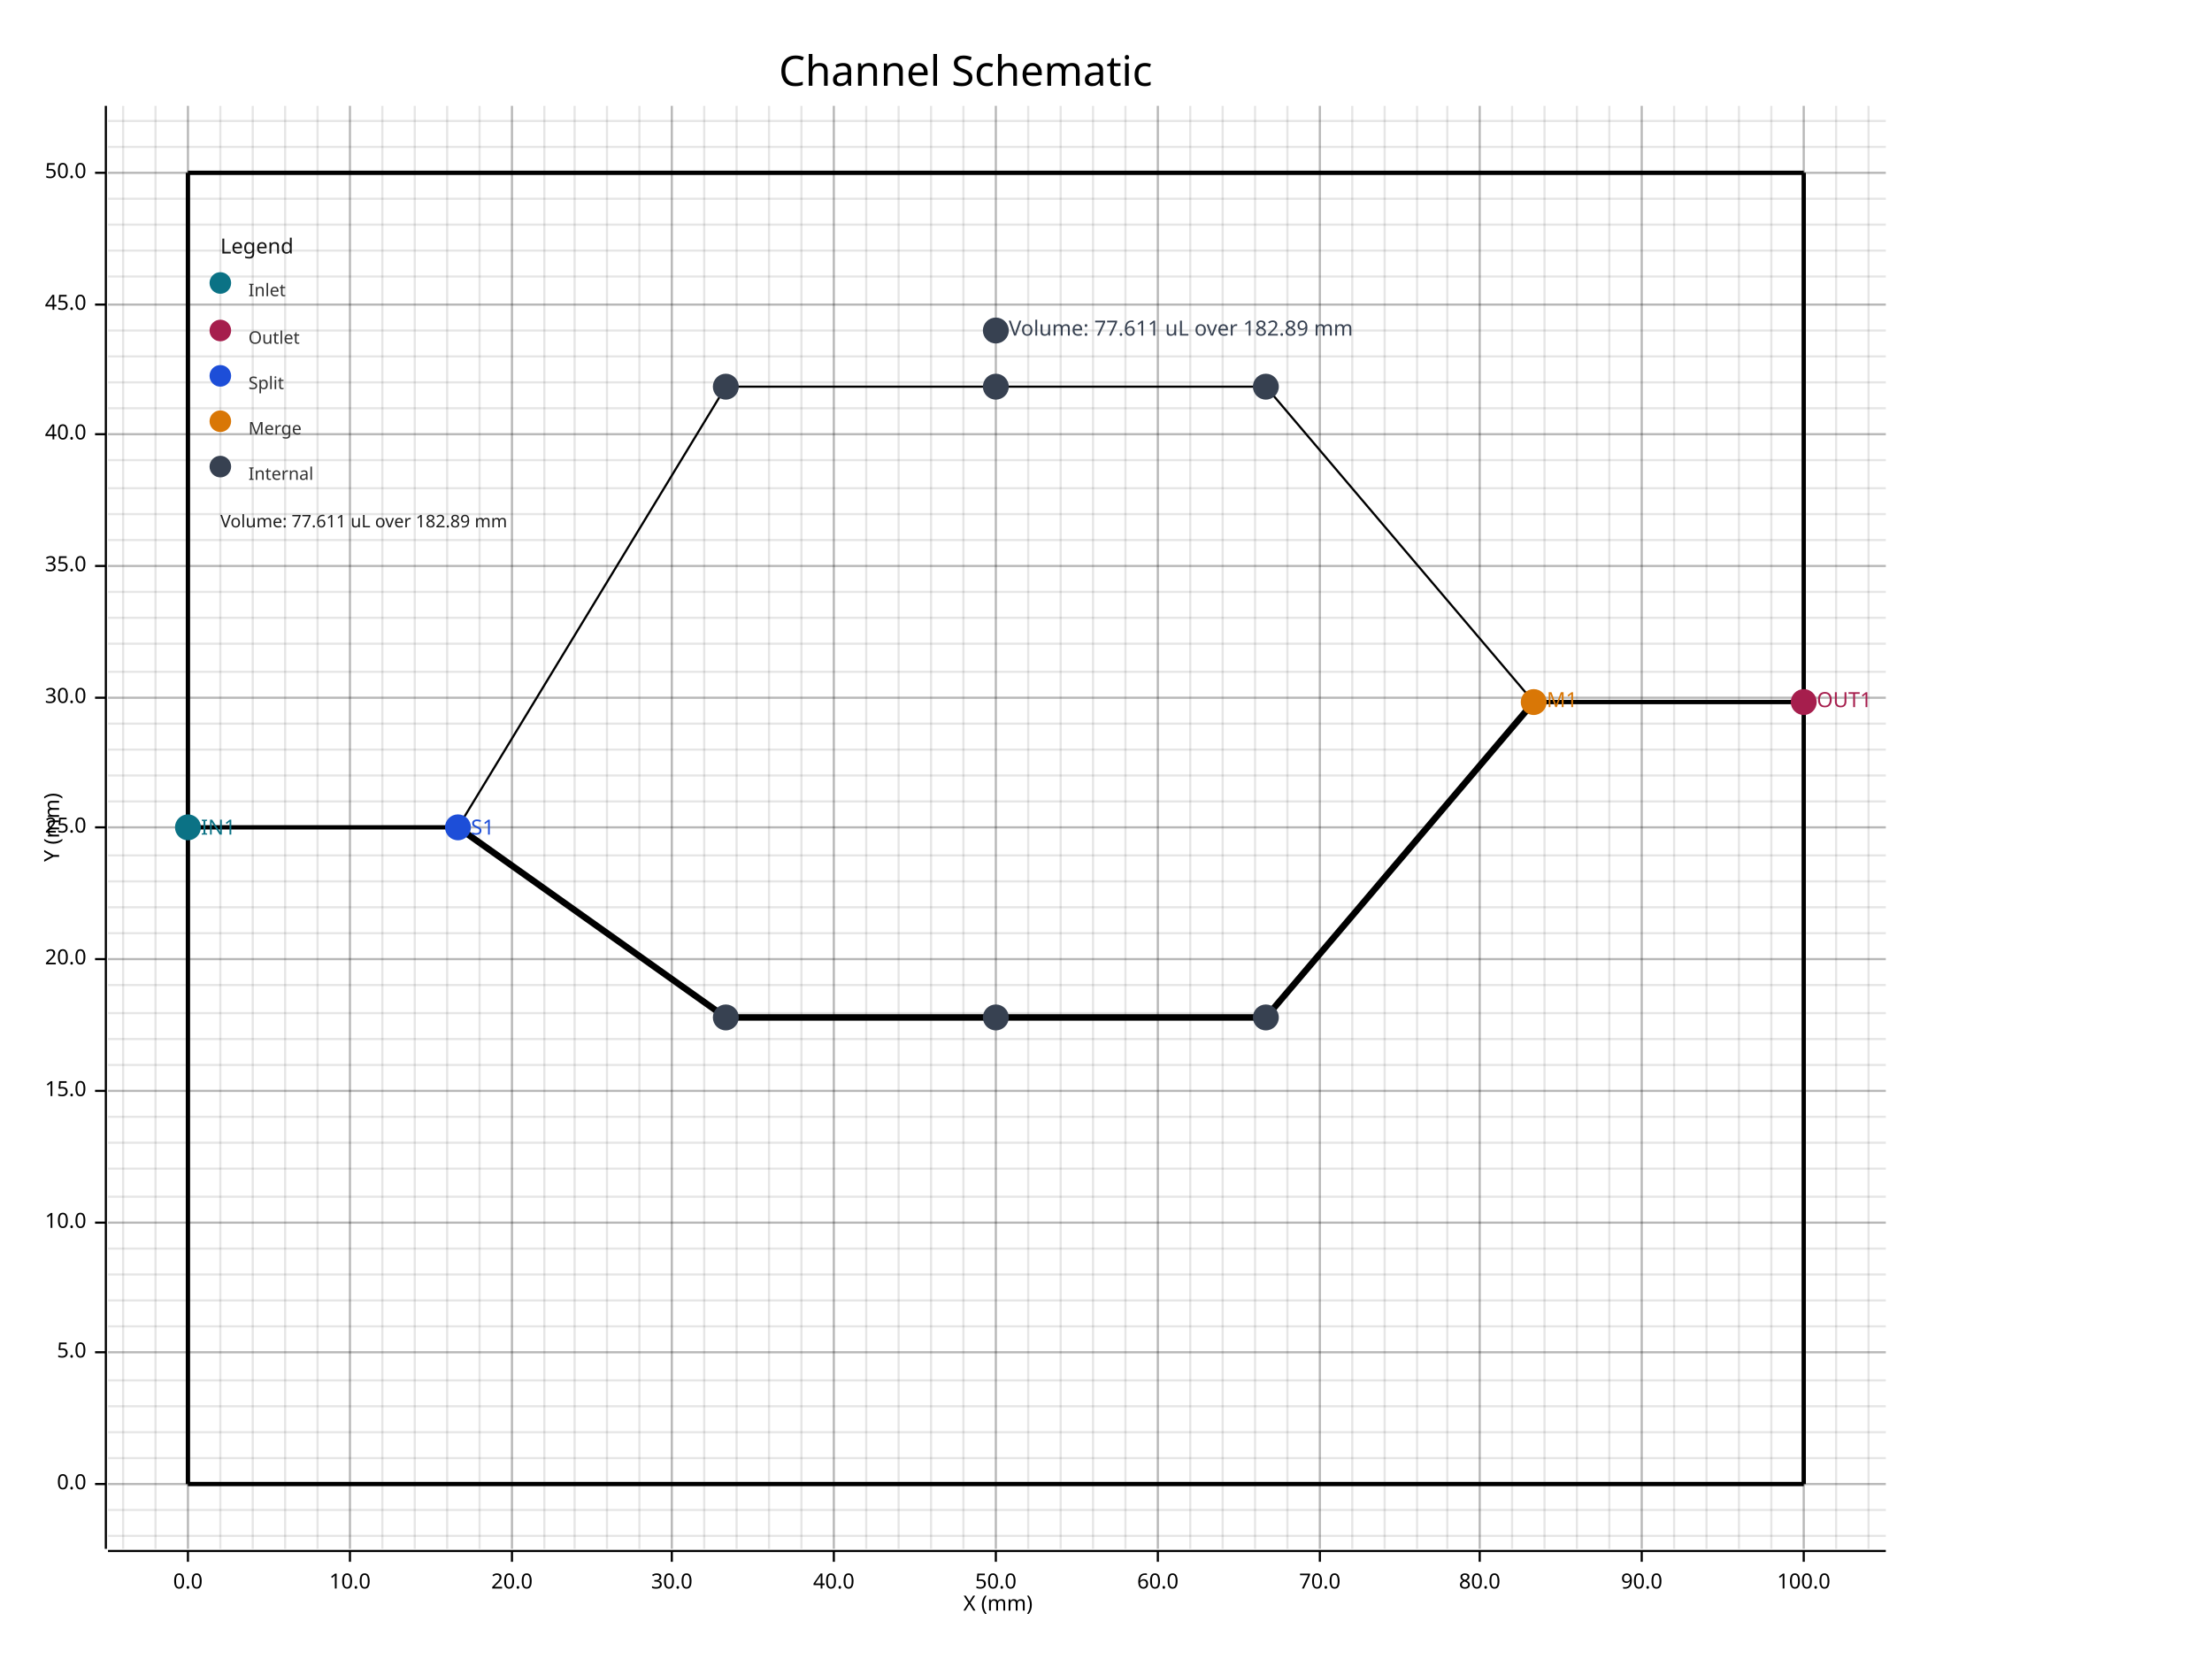
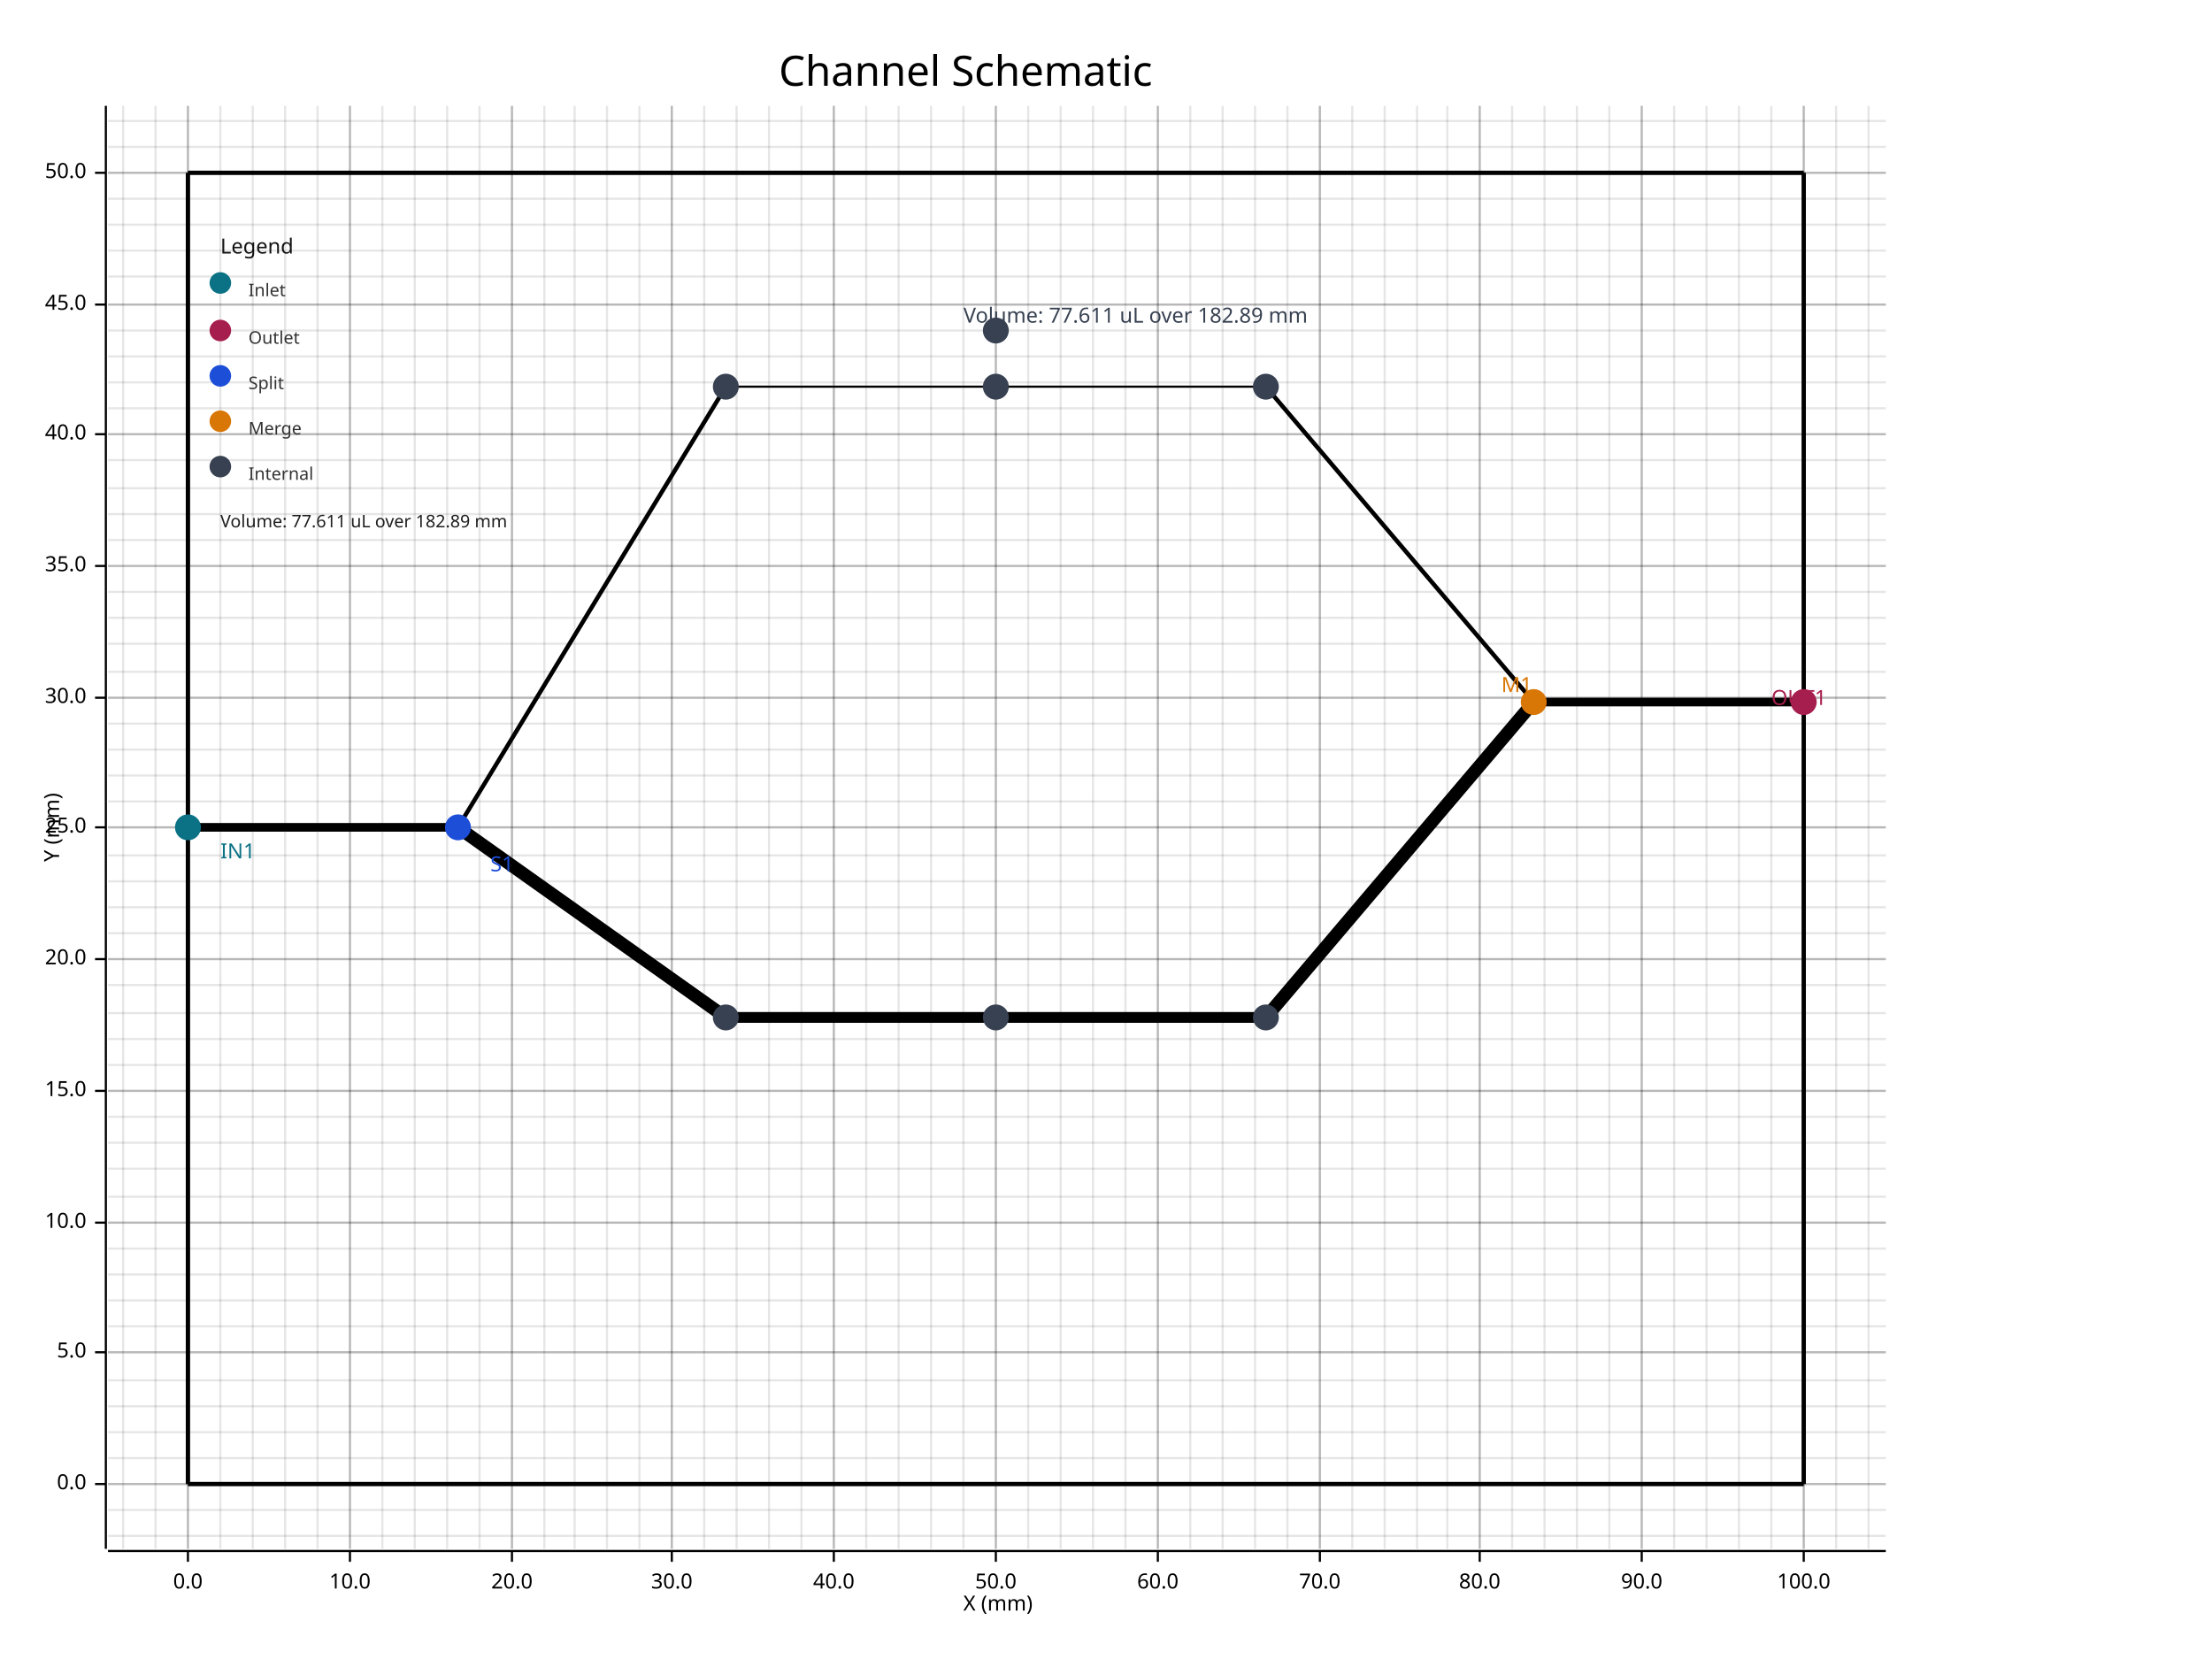
<svg xmlns="http://www.w3.org/2000/svg" width="1024" height="768" viewBox="0 0 1024 768">
  <rect x="0" y="0" width="1024" height="768" opacity="1" fill="#FFFFFF" stroke="none" />
  <text x="447" y="25" dy="0.76em" text-anchor="middle" font-family="sans-serif" font-size="19.355" opacity="1" fill="#000000">
Channel Schematic
</text>
  <line opacity="0.1" stroke="#000000" stroke-width="1" x1="57" y1="717" x2="57" y2="49" />
  <line opacity="0.1" stroke="#000000" stroke-width="1" x1="72" y1="717" x2="72" y2="49" />
  <line opacity="0.1" stroke="#000000" stroke-width="1" x1="87" y1="717" x2="87" y2="49" />
  <line opacity="0.1" stroke="#000000" stroke-width="1" x1="102" y1="717" x2="102" y2="49" />
  <line opacity="0.1" stroke="#000000" stroke-width="1" x1="117" y1="717" x2="117" y2="49" />
  <line opacity="0.1" stroke="#000000" stroke-width="1" x1="132" y1="717" x2="132" y2="49" />
  <line opacity="0.1" stroke="#000000" stroke-width="1" x1="147" y1="717" x2="147" y2="49" />
  <line opacity="0.1" stroke="#000000" stroke-width="1" x1="162" y1="717" x2="162" y2="49" />
  <line opacity="0.1" stroke="#000000" stroke-width="1" x1="177" y1="717" x2="177" y2="49" />
  <line opacity="0.1" stroke="#000000" stroke-width="1" x1="192" y1="717" x2="192" y2="49" />
  <line opacity="0.1" stroke="#000000" stroke-width="1" x1="207" y1="717" x2="207" y2="49" />
  <line opacity="0.1" stroke="#000000" stroke-width="1" x1="222" y1="717" x2="222" y2="49" />
  <line opacity="0.1" stroke="#000000" stroke-width="1" x1="237" y1="717" x2="237" y2="49" />
  <line opacity="0.1" stroke="#000000" stroke-width="1" x1="252" y1="717" x2="252" y2="49" />
  <line opacity="0.1" stroke="#000000" stroke-width="1" x1="266" y1="717" x2="266" y2="49" />
  <line opacity="0.1" stroke="#000000" stroke-width="1" x1="281" y1="717" x2="281" y2="49" />
  <line opacity="0.1" stroke="#000000" stroke-width="1" x1="296" y1="717" x2="296" y2="49" />
  <line opacity="0.1" stroke="#000000" stroke-width="1" x1="311" y1="717" x2="311" y2="49" />
  <line opacity="0.1" stroke="#000000" stroke-width="1" x1="326" y1="717" x2="326" y2="49" />
  <line opacity="0.1" stroke="#000000" stroke-width="1" x1="341" y1="717" x2="341" y2="49" />
  <line opacity="0.1" stroke="#000000" stroke-width="1" x1="356" y1="717" x2="356" y2="49" />
  <line opacity="0.1" stroke="#000000" stroke-width="1" x1="371" y1="717" x2="371" y2="49" />
  <line opacity="0.1" stroke="#000000" stroke-width="1" x1="386" y1="717" x2="386" y2="49" />
  <line opacity="0.1" stroke="#000000" stroke-width="1" x1="401" y1="717" x2="401" y2="49" />
  <line opacity="0.1" stroke="#000000" stroke-width="1" x1="416" y1="717" x2="416" y2="49" />
  <line opacity="0.1" stroke="#000000" stroke-width="1" x1="431" y1="717" x2="431" y2="49" />
  <line opacity="0.1" stroke="#000000" stroke-width="1" x1="446" y1="717" x2="446" y2="49" />
  <line opacity="0.1" stroke="#000000" stroke-width="1" x1="461" y1="717" x2="461" y2="49" />
  <line opacity="0.1" stroke="#000000" stroke-width="1" x1="476" y1="717" x2="476" y2="49" />
  <line opacity="0.1" stroke="#000000" stroke-width="1" x1="491" y1="717" x2="491" y2="49" />
  <line opacity="0.1" stroke="#000000" stroke-width="1" x1="506" y1="717" x2="506" y2="49" />
  <line opacity="0.1" stroke="#000000" stroke-width="1" x1="521" y1="717" x2="521" y2="49" />
  <line opacity="0.1" stroke="#000000" stroke-width="1" x1="536" y1="717" x2="536" y2="49" />
  <line opacity="0.1" stroke="#000000" stroke-width="1" x1="551" y1="717" x2="551" y2="49" />
  <line opacity="0.1" stroke="#000000" stroke-width="1" x1="566" y1="717" x2="566" y2="49" />
  <line opacity="0.1" stroke="#000000" stroke-width="1" x1="581" y1="717" x2="581" y2="49" />
  <line opacity="0.1" stroke="#000000" stroke-width="1" x1="596" y1="717" x2="596" y2="49" />
  <line opacity="0.1" stroke="#000000" stroke-width="1" x1="611" y1="717" x2="611" y2="49" />
  <line opacity="0.1" stroke="#000000" stroke-width="1" x1="626" y1="717" x2="626" y2="49" />
  <line opacity="0.1" stroke="#000000" stroke-width="1" x1="641" y1="717" x2="641" y2="49" />
  <line opacity="0.1" stroke="#000000" stroke-width="1" x1="656" y1="717" x2="656" y2="49" />
  <line opacity="0.1" stroke="#000000" stroke-width="1" x1="670" y1="717" x2="670" y2="49" />
  <line opacity="0.1" stroke="#000000" stroke-width="1" x1="685" y1="717" x2="685" y2="49" />
  <line opacity="0.1" stroke="#000000" stroke-width="1" x1="700" y1="717" x2="700" y2="49" />
  <line opacity="0.1" stroke="#000000" stroke-width="1" x1="715" y1="717" x2="715" y2="49" />
  <line opacity="0.1" stroke="#000000" stroke-width="1" x1="730" y1="717" x2="730" y2="49" />
  <line opacity="0.1" stroke="#000000" stroke-width="1" x1="745" y1="717" x2="745" y2="49" />
  <line opacity="0.1" stroke="#000000" stroke-width="1" x1="760" y1="717" x2="760" y2="49" />
  <line opacity="0.1" stroke="#000000" stroke-width="1" x1="775" y1="717" x2="775" y2="49" />
  <line opacity="0.1" stroke="#000000" stroke-width="1" x1="790" y1="717" x2="790" y2="49" />
  <line opacity="0.1" stroke="#000000" stroke-width="1" x1="805" y1="717" x2="805" y2="49" />
  <line opacity="0.1" stroke="#000000" stroke-width="1" x1="820" y1="717" x2="820" y2="49" />
  <line opacity="0.1" stroke="#000000" stroke-width="1" x1="835" y1="717" x2="835" y2="49" />
  <line opacity="0.1" stroke="#000000" stroke-width="1" x1="850" y1="717" x2="850" y2="49" />
  <line opacity="0.1" stroke="#000000" stroke-width="1" x1="865" y1="717" x2="865" y2="49" />
  <line opacity="0.1" stroke="#000000" stroke-width="1" x1="50" y1="711" x2="873" y2="711" />
  <line opacity="0.1" stroke="#000000" stroke-width="1" x1="50" y1="699" x2="873" y2="699" />
  <line opacity="0.1" stroke="#000000" stroke-width="1" x1="50" y1="687" x2="873" y2="687" />
  <line opacity="0.1" stroke="#000000" stroke-width="1" x1="50" y1="675" x2="873" y2="675" />
  <line opacity="0.1" stroke="#000000" stroke-width="1" x1="50" y1="663" x2="873" y2="663" />
  <line opacity="0.1" stroke="#000000" stroke-width="1" x1="50" y1="651" x2="873" y2="651" />
  <line opacity="0.1" stroke="#000000" stroke-width="1" x1="50" y1="639" x2="873" y2="639" />
  <line opacity="0.1" stroke="#000000" stroke-width="1" x1="50" y1="626" x2="873" y2="626" />
  <line opacity="0.1" stroke="#000000" stroke-width="1" x1="50" y1="614" x2="873" y2="614" />
  <line opacity="0.1" stroke="#000000" stroke-width="1" x1="50" y1="602" x2="873" y2="602" />
  <line opacity="0.1" stroke="#000000" stroke-width="1" x1="50" y1="590" x2="873" y2="590" />
  <line opacity="0.1" stroke="#000000" stroke-width="1" x1="50" y1="578" x2="873" y2="578" />
  <line opacity="0.1" stroke="#000000" stroke-width="1" x1="50" y1="566" x2="873" y2="566" />
  <line opacity="0.1" stroke="#000000" stroke-width="1" x1="50" y1="554" x2="873" y2="554" />
  <line opacity="0.1" stroke="#000000" stroke-width="1" x1="50" y1="541" x2="873" y2="541" />
  <line opacity="0.1" stroke="#000000" stroke-width="1" x1="50" y1="529" x2="873" y2="529" />
  <line opacity="0.1" stroke="#000000" stroke-width="1" x1="50" y1="517" x2="873" y2="517" />
  <line opacity="0.1" stroke="#000000" stroke-width="1" x1="50" y1="505" x2="873" y2="505" />
  <line opacity="0.1" stroke="#000000" stroke-width="1" x1="50" y1="493" x2="873" y2="493" />
  <line opacity="0.1" stroke="#000000" stroke-width="1" x1="50" y1="481" x2="873" y2="481" />
  <line opacity="0.1" stroke="#000000" stroke-width="1" x1="50" y1="469" x2="873" y2="469" />
  <line opacity="0.1" stroke="#000000" stroke-width="1" x1="50" y1="456" x2="873" y2="456" />
  <line opacity="0.1" stroke="#000000" stroke-width="1" x1="50" y1="444" x2="873" y2="444" />
  <line opacity="0.1" stroke="#000000" stroke-width="1" x1="50" y1="432" x2="873" y2="432" />
  <line opacity="0.1" stroke="#000000" stroke-width="1" x1="50" y1="420" x2="873" y2="420" />
  <line opacity="0.1" stroke="#000000" stroke-width="1" x1="50" y1="408" x2="873" y2="408" />
  <line opacity="0.1" stroke="#000000" stroke-width="1" x1="50" y1="396" x2="873" y2="396" />
  <line opacity="0.1" stroke="#000000" stroke-width="1" x1="50" y1="383" x2="873" y2="383" />
  <line opacity="0.1" stroke="#000000" stroke-width="1" x1="50" y1="371" x2="873" y2="371" />
  <line opacity="0.1" stroke="#000000" stroke-width="1" x1="50" y1="359" x2="873" y2="359" />
  <line opacity="0.1" stroke="#000000" stroke-width="1" x1="50" y1="347" x2="873" y2="347" />
  <line opacity="0.1" stroke="#000000" stroke-width="1" x1="50" y1="335" x2="873" y2="335" />
  <line opacity="0.1" stroke="#000000" stroke-width="1" x1="50" y1="323" x2="873" y2="323" />
  <line opacity="0.1" stroke="#000000" stroke-width="1" x1="50" y1="311" x2="873" y2="311" />
  <line opacity="0.1" stroke="#000000" stroke-width="1" x1="50" y1="298" x2="873" y2="298" />
  <line opacity="0.1" stroke="#000000" stroke-width="1" x1="50" y1="286" x2="873" y2="286" />
  <line opacity="0.1" stroke="#000000" stroke-width="1" x1="50" y1="274" x2="873" y2="274" />
  <line opacity="0.1" stroke="#000000" stroke-width="1" x1="50" y1="262" x2="873" y2="262" />
  <line opacity="0.1" stroke="#000000" stroke-width="1" x1="50" y1="250" x2="873" y2="250" />
  <line opacity="0.1" stroke="#000000" stroke-width="1" x1="50" y1="238" x2="873" y2="238" />
  <line opacity="0.1" stroke="#000000" stroke-width="1" x1="50" y1="226" x2="873" y2="226" />
  <line opacity="0.1" stroke="#000000" stroke-width="1" x1="50" y1="213" x2="873" y2="213" />
  <line opacity="0.1" stroke="#000000" stroke-width="1" x1="50" y1="201" x2="873" y2="201" />
  <line opacity="0.1" stroke="#000000" stroke-width="1" x1="50" y1="189" x2="873" y2="189" />
  <line opacity="0.1" stroke="#000000" stroke-width="1" x1="50" y1="177" x2="873" y2="177" />
  <line opacity="0.1" stroke="#000000" stroke-width="1" x1="50" y1="165" x2="873" y2="165" />
  <line opacity="0.1" stroke="#000000" stroke-width="1" x1="50" y1="153" x2="873" y2="153" />
  <line opacity="0.1" stroke="#000000" stroke-width="1" x1="50" y1="141" x2="873" y2="141" />
  <line opacity="0.1" stroke="#000000" stroke-width="1" x1="50" y1="128" x2="873" y2="128" />
  <line opacity="0.1" stroke="#000000" stroke-width="1" x1="50" y1="116" x2="873" y2="116" />
  <line opacity="0.1" stroke="#000000" stroke-width="1" x1="50" y1="104" x2="873" y2="104" />
  <line opacity="0.1" stroke="#000000" stroke-width="1" x1="50" y1="92" x2="873" y2="92" />
  <line opacity="0.1" stroke="#000000" stroke-width="1" x1="50" y1="80" x2="873" y2="80" />
  <line opacity="0.1" stroke="#000000" stroke-width="1" x1="50" y1="68" x2="873" y2="68" />
  <line opacity="0.1" stroke="#000000" stroke-width="1" x1="50" y1="56" x2="873" y2="56" />
  <text x="20" y="383" dy="0.76em" text-anchor="middle" font-family="sans-serif" font-size="9.677" opacity="1" fill="#000000" transform="rotate(270, 20, 383)">
Y (mm)
</text>
  <text x="462" y="748" dy="-0.5ex" text-anchor="middle" font-family="sans-serif" font-size="9.677" opacity="1" fill="#000000">
X (mm)
</text>
  <line opacity="0.2" stroke="#000000" stroke-width="1" x1="87" y1="717" x2="87" y2="49" />
  <line opacity="0.2" stroke="#000000" stroke-width="1" x1="162" y1="717" x2="162" y2="49" />
  <line opacity="0.2" stroke="#000000" stroke-width="1" x1="237" y1="717" x2="237" y2="49" />
  <line opacity="0.2" stroke="#000000" stroke-width="1" x1="311" y1="717" x2="311" y2="49" />
  <line opacity="0.2" stroke="#000000" stroke-width="1" x1="386" y1="717" x2="386" y2="49" />
  <line opacity="0.2" stroke="#000000" stroke-width="1" x1="461" y1="717" x2="461" y2="49" />
  <line opacity="0.2" stroke="#000000" stroke-width="1" x1="536" y1="717" x2="536" y2="49" />
  <line opacity="0.2" stroke="#000000" stroke-width="1" x1="611" y1="717" x2="611" y2="49" />
  <line opacity="0.2" stroke="#000000" stroke-width="1" x1="685" y1="717" x2="685" y2="49" />
  <line opacity="0.2" stroke="#000000" stroke-width="1" x1="760" y1="717" x2="760" y2="49" />
  <line opacity="0.2" stroke="#000000" stroke-width="1" x1="835" y1="717" x2="835" y2="49" />
  <line opacity="0.2" stroke="#000000" stroke-width="1" x1="50" y1="687" x2="873" y2="687" />
  <line opacity="0.2" stroke="#000000" stroke-width="1" x1="50" y1="626" x2="873" y2="626" />
  <line opacity="0.2" stroke="#000000" stroke-width="1" x1="50" y1="566" x2="873" y2="566" />
  <line opacity="0.2" stroke="#000000" stroke-width="1" x1="50" y1="505" x2="873" y2="505" />
  <line opacity="0.2" stroke="#000000" stroke-width="1" x1="50" y1="444" x2="873" y2="444" />
  <line opacity="0.2" stroke="#000000" stroke-width="1" x1="50" y1="383" x2="873" y2="383" />
  <line opacity="0.2" stroke="#000000" stroke-width="1" x1="50" y1="323" x2="873" y2="323" />
  <line opacity="0.2" stroke="#000000" stroke-width="1" x1="50" y1="262" x2="873" y2="262" />
  <line opacity="0.2" stroke="#000000" stroke-width="1" x1="50" y1="201" x2="873" y2="201" />
  <line opacity="0.2" stroke="#000000" stroke-width="1" x1="50" y1="141" x2="873" y2="141" />
  <line opacity="0.2" stroke="#000000" stroke-width="1" x1="50" y1="80" x2="873" y2="80" />
  <polyline fill="none" opacity="1" stroke="#000000" stroke-width="1" points="49,49 49,717 " />
  <text x="40" y="687" dy="0.5ex" text-anchor="end" font-family="sans-serif" font-size="9.677" opacity="1" fill="#000000">
0.0
</text>
  <polyline fill="none" opacity="1" stroke="#000000" stroke-width="1" points="44,687 49,687 " />
  <text x="40" y="626" dy="0.5ex" text-anchor="end" font-family="sans-serif" font-size="9.677" opacity="1" fill="#000000">
5.0
</text>
  <polyline fill="none" opacity="1" stroke="#000000" stroke-width="1" points="44,626 49,626 " />
  <text x="40" y="566" dy="0.5ex" text-anchor="end" font-family="sans-serif" font-size="9.677" opacity="1" fill="#000000">
10.0
</text>
  <polyline fill="none" opacity="1" stroke="#000000" stroke-width="1" points="44,566 49,566 " />
  <text x="40" y="505" dy="0.5ex" text-anchor="end" font-family="sans-serif" font-size="9.677" opacity="1" fill="#000000">
15.0
</text>
  <polyline fill="none" opacity="1" stroke="#000000" stroke-width="1" points="44,505 49,505 " />
  <text x="40" y="444" dy="0.5ex" text-anchor="end" font-family="sans-serif" font-size="9.677" opacity="1" fill="#000000">
20.0
</text>
  <polyline fill="none" opacity="1" stroke="#000000" stroke-width="1" points="44,444 49,444 " />
  <text x="40" y="383" dy="0.5ex" text-anchor="end" font-family="sans-serif" font-size="9.677" opacity="1" fill="#000000">
25.0
</text>
  <polyline fill="none" opacity="1" stroke="#000000" stroke-width="1" points="44,383 49,383 " />
  <text x="40" y="323" dy="0.5ex" text-anchor="end" font-family="sans-serif" font-size="9.677" opacity="1" fill="#000000">
30.0
</text>
  <polyline fill="none" opacity="1" stroke="#000000" stroke-width="1" points="44,323 49,323 " />
  <text x="40" y="262" dy="0.5ex" text-anchor="end" font-family="sans-serif" font-size="9.677" opacity="1" fill="#000000">
35.0
</text>
  <polyline fill="none" opacity="1" stroke="#000000" stroke-width="1" points="44,262 49,262 " />
  <text x="40" y="201" dy="0.5ex" text-anchor="end" font-family="sans-serif" font-size="9.677" opacity="1" fill="#000000">
40.0
</text>
  <polyline fill="none" opacity="1" stroke="#000000" stroke-width="1" points="44,201 49,201 " />
  <text x="40" y="141" dy="0.5ex" text-anchor="end" font-family="sans-serif" font-size="9.677" opacity="1" fill="#000000">
45.0
</text>
  <polyline fill="none" opacity="1" stroke="#000000" stroke-width="1" points="44,141 49,141 " />
  <text x="40" y="80" dy="0.5ex" text-anchor="end" font-family="sans-serif" font-size="9.677" opacity="1" fill="#000000">
50.0
</text>
  <polyline fill="none" opacity="1" stroke="#000000" stroke-width="1" points="44,80 49,80 " />
  <polyline fill="none" opacity="1" stroke="#000000" stroke-width="1" points="50,718 873,718 " />
  <text x="87" y="728" dy="0.76em" text-anchor="middle" font-family="sans-serif" font-size="9.677" opacity="1" fill="#000000">
0.0
</text>
  <polyline fill="none" opacity="1" stroke="#000000" stroke-width="1" points="87,718 87,723 " />
  <text x="162" y="728" dy="0.76em" text-anchor="middle" font-family="sans-serif" font-size="9.677" opacity="1" fill="#000000">
10.0
</text>
  <polyline fill="none" opacity="1" stroke="#000000" stroke-width="1" points="162,718 162,723 " />
  <text x="237" y="728" dy="0.76em" text-anchor="middle" font-family="sans-serif" font-size="9.677" opacity="1" fill="#000000">
20.0
</text>
  <polyline fill="none" opacity="1" stroke="#000000" stroke-width="1" points="237,718 237,723 " />
  <text x="311" y="728" dy="0.76em" text-anchor="middle" font-family="sans-serif" font-size="9.677" opacity="1" fill="#000000">
30.0
</text>
  <polyline fill="none" opacity="1" stroke="#000000" stroke-width="1" points="311,718 311,723 " />
  <text x="386" y="728" dy="0.76em" text-anchor="middle" font-family="sans-serif" font-size="9.677" opacity="1" fill="#000000">
40.0
</text>
  <polyline fill="none" opacity="1" stroke="#000000" stroke-width="1" points="386,718 386,723 " />
  <text x="461" y="728" dy="0.76em" text-anchor="middle" font-family="sans-serif" font-size="9.677" opacity="1" fill="#000000">
50.0
</text>
  <polyline fill="none" opacity="1" stroke="#000000" stroke-width="1" points="461,718 461,723 " />
  <text x="536" y="728" dy="0.76em" text-anchor="middle" font-family="sans-serif" font-size="9.677" opacity="1" fill="#000000">
60.0
</text>
  <polyline fill="none" opacity="1" stroke="#000000" stroke-width="1" points="536,718 536,723 " />
  <text x="611" y="728" dy="0.76em" text-anchor="middle" font-family="sans-serif" font-size="9.677" opacity="1" fill="#000000">
70.0
</text>
  <polyline fill="none" opacity="1" stroke="#000000" stroke-width="1" points="611,718 611,723 " />
  <text x="685" y="728" dy="0.76em" text-anchor="middle" font-family="sans-serif" font-size="9.677" opacity="1" fill="#000000">
80.0
</text>
  <polyline fill="none" opacity="1" stroke="#000000" stroke-width="1" points="685,718 685,723 " />
  <text x="760" y="728" dy="0.76em" text-anchor="middle" font-family="sans-serif" font-size="9.677" opacity="1" fill="#000000">
90.0
</text>
  <polyline fill="none" opacity="1" stroke="#000000" stroke-width="1" points="760,718 760,723 " />
  <text x="835" y="728" dy="0.76em" text-anchor="middle" font-family="sans-serif" font-size="9.677" opacity="1" fill="#000000">
100.0
</text>
  <polyline fill="none" opacity="1" stroke="#000000" stroke-width="1" points="835,718 835,723 " />
  <polyline fill="none" opacity="1" stroke="#000000" stroke-width="2" points="87,687 835,687 " />
  <polyline fill="none" opacity="1" stroke="#000000" stroke-width="2" points="835,687 835,80 " />
  <polyline fill="none" opacity="1" stroke="#000000" stroke-width="2" points="835,80 87,80 " />
  <polyline fill="none" opacity="1" stroke="#000000" stroke-width="2" points="87,80 87,687 " />
  <polyline fill="none" opacity="1" stroke="#000000" stroke-width="2" points="87,383 87,383 " />
  <polyline fill="none" opacity="1" stroke="#000000" stroke-width="2" points="835,325 835,325 " />
-   <polyline fill="none" opacity="1" stroke="#000000" stroke-width="2" points="87,383 212,383 " />
-   <polyline fill="none" opacity="1" stroke="#000000" stroke-width="3" points="212,383 336,471 " />
-   <polyline fill="none" opacity="1" stroke="#000000" stroke-width="1" points="212,383 336,179 " />
-   <polyline fill="none" opacity="1" stroke="#000000" stroke-width="3" points="336,471 461,471 " />
+   <polyline fill="none" opacity="1" stroke="#000000" stroke-width="4" points="87,383 212,383 " />
+   <polyline fill="none" opacity="1" stroke="#000000" stroke-width="6" points="212,383 336,471 " />
+   <polyline fill="none" opacity="1" stroke="#000000" stroke-width="2" points="212,383 336,179 " />
+   <polyline fill="none" opacity="1" stroke="#000000" stroke-width="5" points="336,471 461,471 " />
  <polyline fill="none" opacity="1" stroke="#000000" stroke-width="1" points="336,179 461,179 " />
-   <polyline fill="none" opacity="1" stroke="#000000" stroke-width="3" points="461,471 586,471 " />
+   <polyline fill="none" opacity="1" stroke="#000000" stroke-width="5" points="461,471 586,471 " />
  <polyline fill="none" opacity="1" stroke="#000000" stroke-width="1" points="461,179 586,179 " />
-   <polyline fill="none" opacity="1" stroke="#000000" stroke-width="3" points="586,471 710,325 " />
-   <polyline fill="none" opacity="1" stroke="#000000" stroke-width="1" points="586,179 710,325 " />
-   <polyline fill="none" opacity="1" stroke="#000000" stroke-width="2" points="710,325 835,325 " />
+   <polyline fill="none" opacity="1" stroke="#000000" stroke-width="6" points="586,471 710,325 " />
+   <polyline fill="none" opacity="1" stroke="#000000" stroke-width="2" points="586,179 710,325 " />
+   <polyline fill="none" opacity="1" stroke="#000000" stroke-width="4" points="710,325 835,325 " />
  <circle cx="87" cy="383" r="6" opacity="1" fill="#0B7285" stroke="none" stroke-width="1" />
-   <text x="93" y="379" dy="0.76em" text-anchor="start" font-family="sans-serif" font-size="9.677" opacity="1" fill="#0B7285">
+   <text x="102" y="390" dy="0.76em" text-anchor="start" font-family="sans-serif" font-size="9.677" opacity="1" fill="#0B7285">
IN1
</text>
  <circle cx="212" cy="383" r="6" opacity="1" fill="#1D4ED8" stroke="none" stroke-width="1" />
-   <text x="218" y="379" dy="0.76em" text-anchor="start" font-family="sans-serif" font-size="9.677" opacity="1" fill="#1D4ED8">
+   <text x="227" y="396" dy="0.76em" text-anchor="start" font-family="sans-serif" font-size="9.677" opacity="1" fill="#1D4ED8">
S1
</text>
  <circle cx="336" cy="471" r="6" opacity="1" fill="#374151" stroke="none" stroke-width="1" />
  <circle cx="336" cy="179" r="6" opacity="1" fill="#374151" stroke="none" stroke-width="1" />
  <circle cx="461" cy="471" r="6" opacity="1" fill="#374151" stroke="none" stroke-width="1" />
  <circle cx="461" cy="179" r="6" opacity="1" fill="#374151" stroke="none" stroke-width="1" />
  <circle cx="586" cy="471" r="6" opacity="1" fill="#374151" stroke="none" stroke-width="1" />
  <circle cx="586" cy="179" r="6" opacity="1" fill="#374151" stroke="none" stroke-width="1" />
  <circle cx="710" cy="325" r="6" opacity="1" fill="#D97706" stroke="none" stroke-width="1" />
-   <text x="716" y="320" dy="0.76em" text-anchor="start" font-family="sans-serif" font-size="9.677" opacity="1" fill="#D97706">
+   <text x="695" y="313" dy="0.76em" text-anchor="start" font-family="sans-serif" font-size="9.677" opacity="1" fill="#D97706">
M1
</text>
  <circle cx="835" cy="325" r="6" opacity="1" fill="#A61E4D" stroke="none" stroke-width="1" />
-   <text x="841" y="320" dy="0.76em" text-anchor="start" font-family="sans-serif" font-size="9.677" opacity="1" fill="#A61E4D">
+   <text x="820" y="319" dy="0.76em" text-anchor="start" font-family="sans-serif" font-size="9.677" opacity="1" fill="#A61E4D">
OUT1
</text>
  <circle cx="461" cy="153" r="6" opacity="1" fill="#374151" stroke="none" stroke-width="1" />
-   <text x="467" y="148" dy="0.76em" text-anchor="start" font-family="sans-serif" font-size="9.677" opacity="1" fill="#374151">
+   <text x="446" y="142" dy="0.76em" text-anchor="start" font-family="sans-serif" font-size="9.677" opacity="1" fill="#374151">
Volume: 77.611 uL over 182.89 mm
</text>
  <text x="102" y="110" dy="0.76em" text-anchor="start" font-family="sans-serif" font-size="9.677" opacity="1" fill="#141414">
Legend
</text>
  <circle cx="102" cy="131" r="5" opacity="1" fill="#0B7285" stroke="none" stroke-width="1" />
  <text x="115" y="131" dy="0.76em" text-anchor="start" font-family="sans-serif" font-size="8.065" opacity="1" fill="#323232">
Inlet
</text>
  <circle cx="102" cy="153" r="5" opacity="1" fill="#A61E4D" stroke="none" stroke-width="1" />
  <text x="115" y="153" dy="0.76em" text-anchor="start" font-family="sans-serif" font-size="8.065" opacity="1" fill="#323232">
Outlet
</text>
  <circle cx="102" cy="174" r="5" opacity="1" fill="#1D4ED8" stroke="none" stroke-width="1" />
  <text x="115" y="174" dy="0.76em" text-anchor="start" font-family="sans-serif" font-size="8.065" opacity="1" fill="#323232">
Split
</text>
  <circle cx="102" cy="195" r="5" opacity="1" fill="#D97706" stroke="none" stroke-width="1" />
  <text x="115" y="195" dy="0.76em" text-anchor="start" font-family="sans-serif" font-size="8.065" opacity="1" fill="#323232">
Merge
</text>
  <circle cx="102" cy="216" r="5" opacity="1" fill="#374151" stroke="none" stroke-width="1" />
  <text x="115" y="216" dy="0.76em" text-anchor="start" font-family="sans-serif" font-size="8.065" opacity="1" fill="#323232">
Internal
</text>
  <text x="102" y="238" dy="0.76em" text-anchor="start" font-family="sans-serif" font-size="8.065" opacity="1" fill="#1E1E1E">
Volume: 77.611 uL over 182.89 mm
</text>
</svg>
